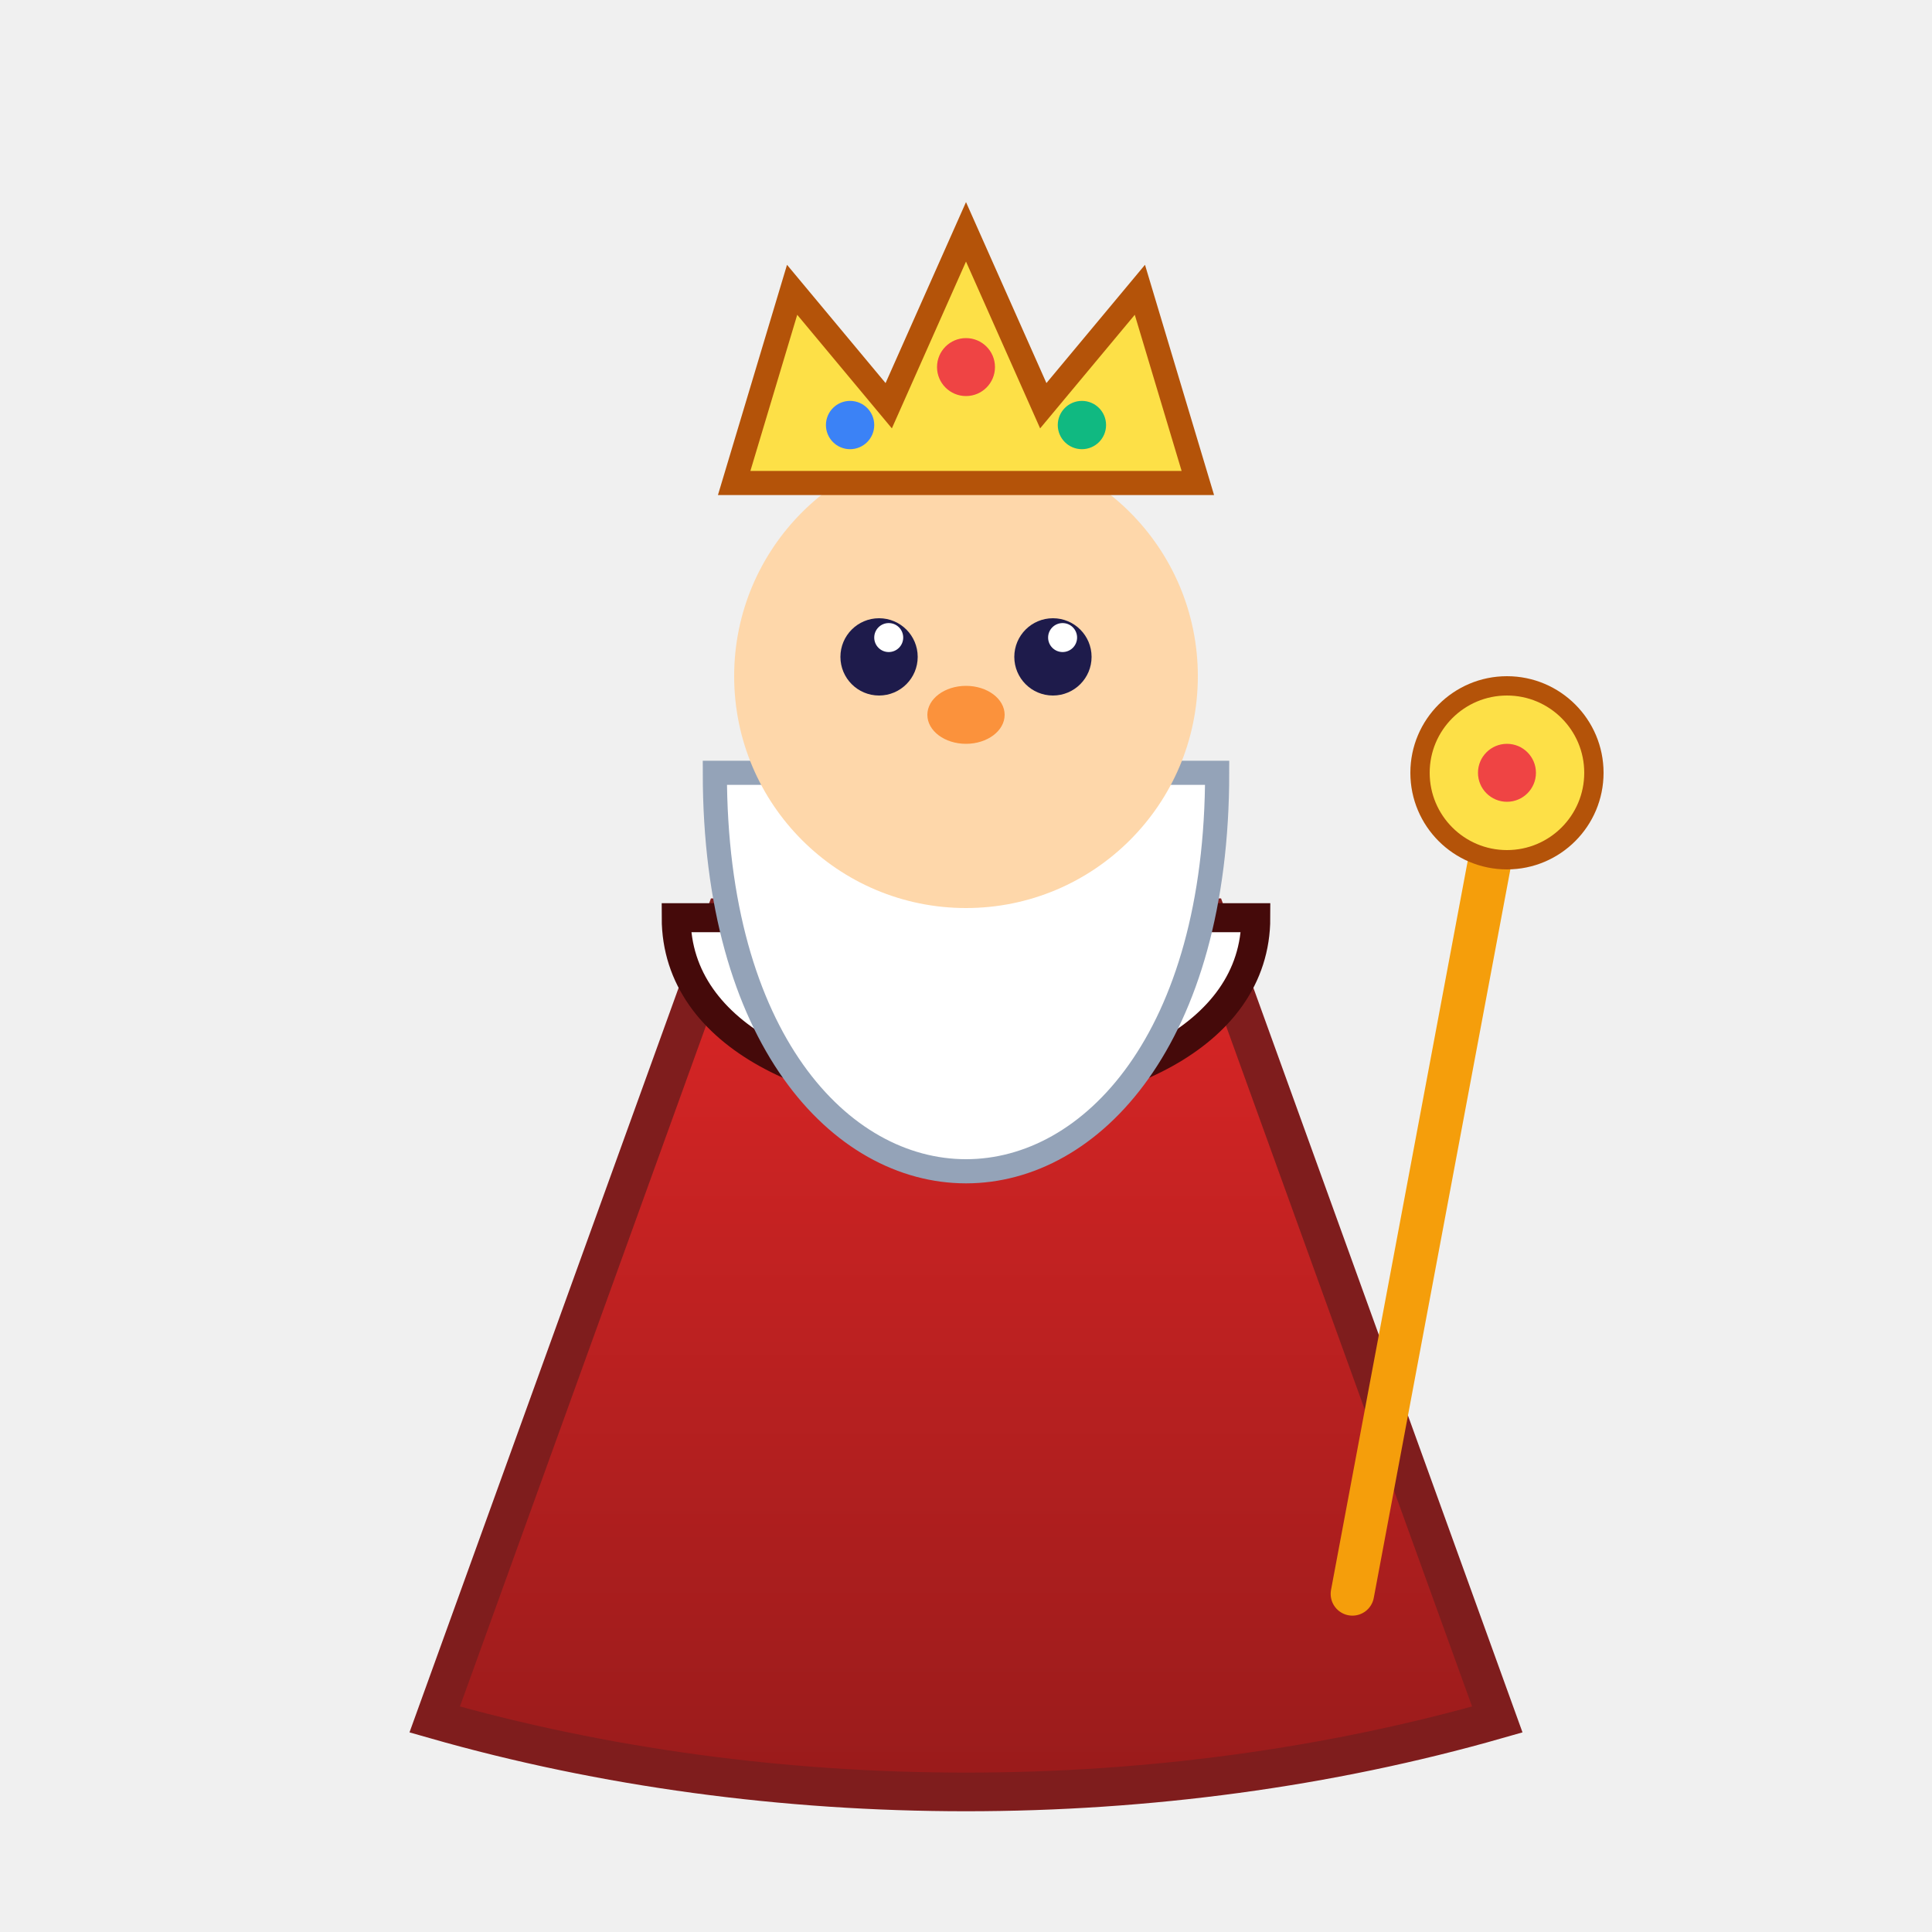
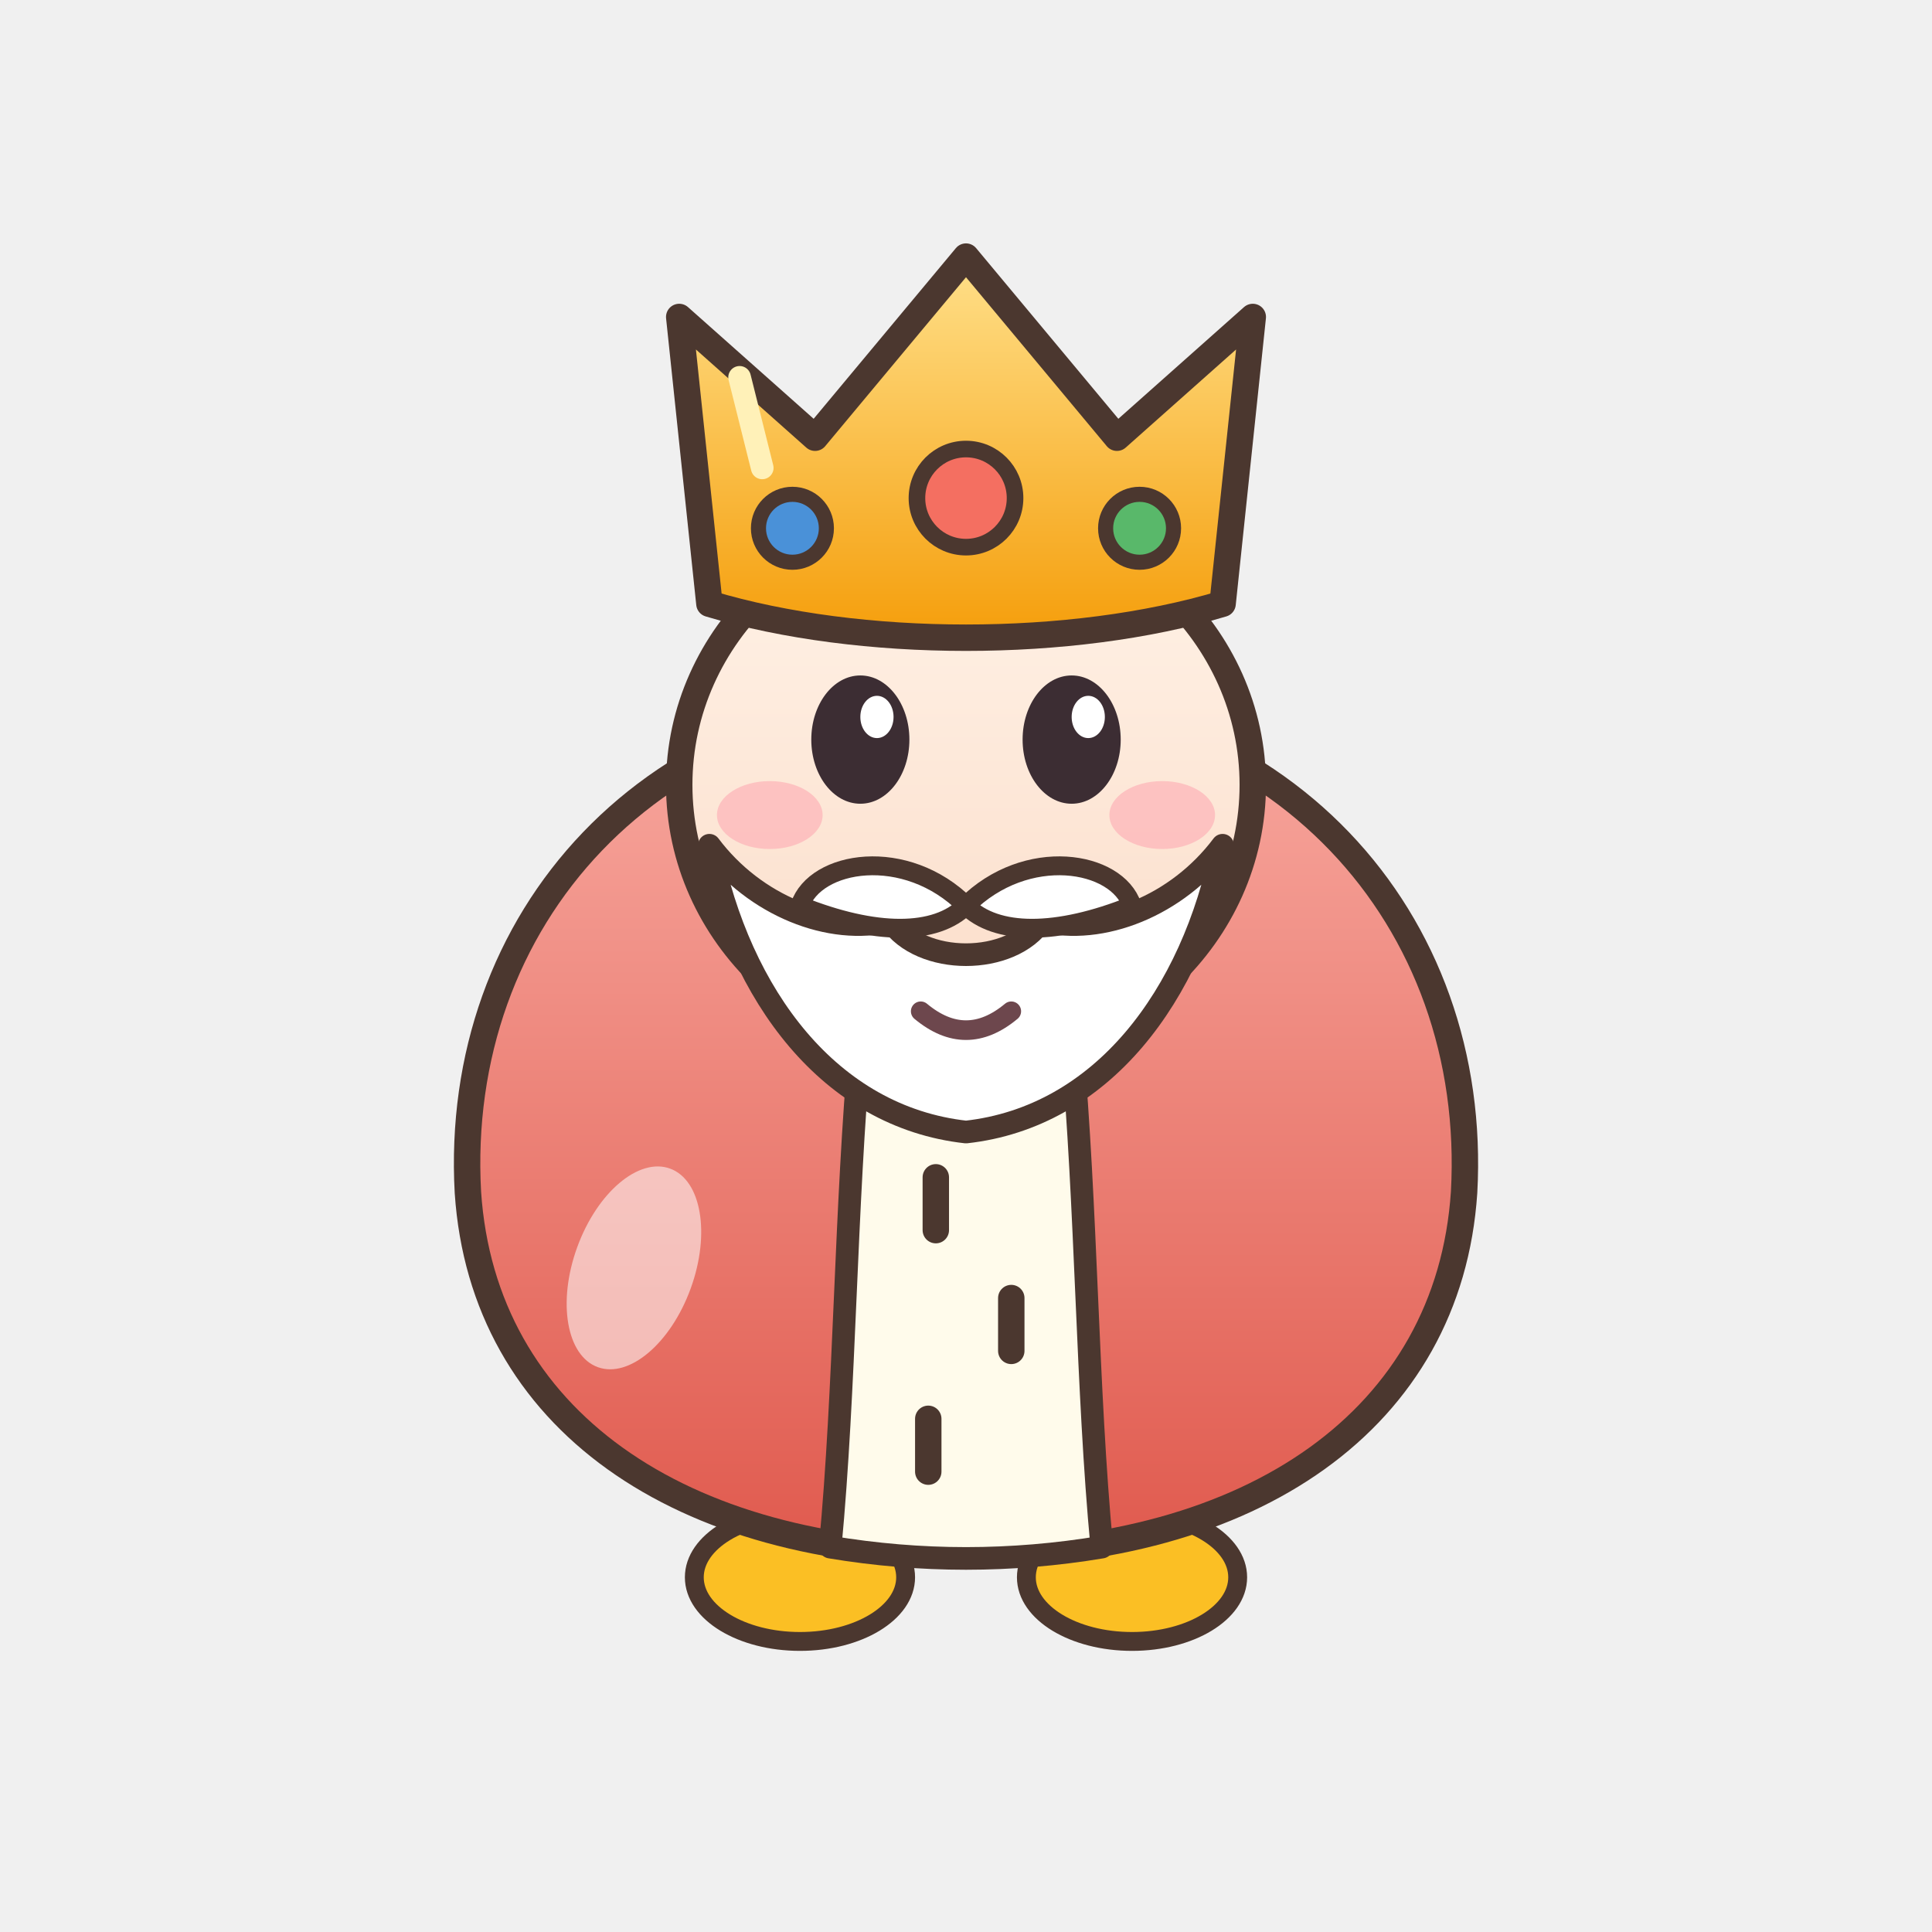
- <svg xmlns="http://www.w3.org/2000/svg" viewBox="0 0 200 200" width="200" height="200">
+ <svg xmlns="http://www.w3.org/2000/svg" viewBox="0 0 256 256" width="256" height="256">
  <defs>
-     <linearGradient id="re_cape" x1="0" y1="0" x2="0" y2="1">
-       <stop offset="0%" stop-color="#DC2626" />
-       <stop offset="100%" stop-color="#991B1B" />
+     <linearGradient id="re_robe" x1="0" y1="0" x2="0" y2="1">
+       <stop offset="0" stop-color="#F8A9A0" />
+       <stop offset="1" stop-color="#E05A4E" />
+     </linearGradient>
+     <linearGradient id="re_skin" x1="0" y1="0" x2="0" y2="1">
+       <stop offset="0" stop-color="#FFF3E8" />
+       <stop offset="1" stop-color="#FBDCC8" />
+     </linearGradient>
+     <linearGradient id="re_crown" x1="0" y1="0" x2="0" y2="1">
+       <stop offset="0" stop-color="#FFE08A" />
+       <stop offset="1" stop-color="#F59E0B" />
    </linearGradient>
  </defs>
-   <path d="M 75 95 L 125 95 L 155 178 C 120 188 80 188 45 178 Z" fill="url(#re_cape)" stroke="#7F1D1D" stroke-width="4" />
-   <path d="M 70 95 C 70 120 130 120 130 95 Z" fill="#FFFFFF" stroke="#450A0A" stroke-width="3" />
-   <circle cx="88" cy="108" r="2" fill="#000000" />
-   <circle cx="100" cy="112" r="2" fill="#000000" />
-   <circle cx="112" cy="108" r="2" fill="#000000" />
-   <line x1="140" y1="165" x2="155" y2="85" stroke="#F59E0B" stroke-width="4.5" stroke-linecap="round" />
-   <circle cx="156" cy="80" r="9" fill="#FDE047" stroke="#B45309" stroke-width="2" />
-   <circle cx="156" cy="80" r="3" fill="#EF4444" />
-   <path d="M 74 80 C 74 135 126 135 126 80 Z" fill="#FFFFFF" stroke="#94A3B8" stroke-width="2.5" />
-   <circle cx="100" cy="70" r="24" fill="#FED7AA" />
-   <polygon points="76,50 82,30 92,42 100,24 108,42 118,30 124,50" fill="#FDE047" stroke="#B45309" stroke-width="2.5" />
-   <circle cx="88" cy="44" r="2.5" fill="#3B82F6" />
-   <circle cx="100" cy="38" r="3" fill="#EF4444" />
-   <circle cx="112" cy="44" r="2.5" fill="#10B981" />
-   <circle cx="91" cy="68" r="4" fill="#1E1B4B" />
-   <circle cx="109" cy="68" r="4" fill="#1E1B4B" />
-   <circle cx="92" cy="66" r="1.5" fill="#FFFFFF" />
-   <circle cx="110" cy="66" r="1.5" fill="#FFFFFF" />
-   <ellipse cx="100" cy="74" rx="4" ry="3" fill="#FB923C" />
+   <g id="character">
+     <g id="feet">
+       <ellipse cx="106" cy="209" rx="14" ry="8.5" fill="#FBBF24" stroke="#4B372F" stroke-width="2.5" />
+       <ellipse cx="150" cy="209" rx="14" ry="8.5" fill="#FBBF24" stroke="#4B372F" stroke-width="2.5" />
+     </g>
+     <g id="robe">
+       <path d="M128 92 C170 92 196 122 194 158 C192 188 166 206 128 206 C90 206 64 188 62 158 C60 122 86 92 128 92 Z" fill="url(#re_robe)" stroke="#4B372F" stroke-width="3.5" stroke-linejoin="round" />
+       <ellipse cx="84" cy="168" rx="8" ry="14" fill="#FFFFFF" opacity="0.55" transform="rotate(20 84 168)" />
+     </g>
+     <g id="ermine">
+       <path d="M114 138 L142 138 C144 160 144 184 146 205 C134 207 122 207 110 205 C112 184 112 160 114 138 Z" fill="#FFFBEB" stroke="#4B372F" stroke-width="3" stroke-linejoin="round" />
+       <path d="M124 156 l0 7 M134 172 l0 7 M123 188 l0 7" stroke="#4B372F" stroke-width="3.5" stroke-linecap="round" />
+     </g>
+     <g id="head">
+       <ellipse cx="128" cy="104" rx="38" ry="36" fill="url(#re_skin)" stroke="#4B372F" stroke-width="3.5" />
+     </g>
+     <g id="beard">
+       <path d="M94 112 C98 132 110 148 128 150 C146 148 158 132 162 112 C156 120 146 124 138 122 C134 128 122 128 118 122 C110 124 100 120 94 112 Z" fill="#FFFFFF" stroke="#4B372F" stroke-width="3" stroke-linejoin="round" />
+       <path d="M128 120 C120 112 108 114 106 120 C116 124 124 124 128 120 C132 124 140 124 150 120 C148 114 136 112 128 120 Z" fill="#FFFFFF" stroke="#4B372F" stroke-width="2.5" stroke-linejoin="round" />
+     </g>
+     <g id="face">
+       <ellipse cx="102" cy="108" rx="7" ry="4.5" fill="#FDA4AF" opacity="0.55" />
+       <ellipse cx="154" cy="108" rx="7" ry="4.5" fill="#FDA4AF" opacity="0.55" />
+       <ellipse cx="114" cy="98" rx="6.5" ry="8.5" fill="#3C2D33" />
+       <ellipse cx="142" cy="98" rx="6.5" ry="8.5" fill="#3C2D33" />
+       <ellipse cx="116.2" cy="95" rx="2.2" ry="2.8" fill="#FFFFFF" />
+       <ellipse cx="144.2" cy="95" rx="2.2" ry="2.8" fill="#FFFFFF" />
+       <path d="M122 134 Q128 139 134 134" fill="none" stroke="#6D474D" stroke-width="2.6" stroke-linecap="round" />
+     </g>
+     <g id="crown">
+       <path d="M94 80 L90 42 L108 58 L128 34 L148 58 L166 42 L162 80 C142 86 114 86 94 80 Z" fill="url(#re_crown)" stroke="#4B372F" stroke-width="3.5" stroke-linejoin="round" />
+       <circle cx="128" cy="66" r="6.5" fill="#F46F61" stroke="#4B372F" stroke-width="2.2" />
+       <circle cx="105" cy="70" r="4.5" fill="#4A91D8" stroke="#4B372F" stroke-width="2" />
+       <circle cx="151" cy="70" r="4.5" fill="#59B86A" stroke="#4B372F" stroke-width="2" />
+       <path d="M98 50 L101 62" stroke="#FFF1B8" stroke-width="3" stroke-linecap="round" />
+     </g>
+   </g>
</svg>
